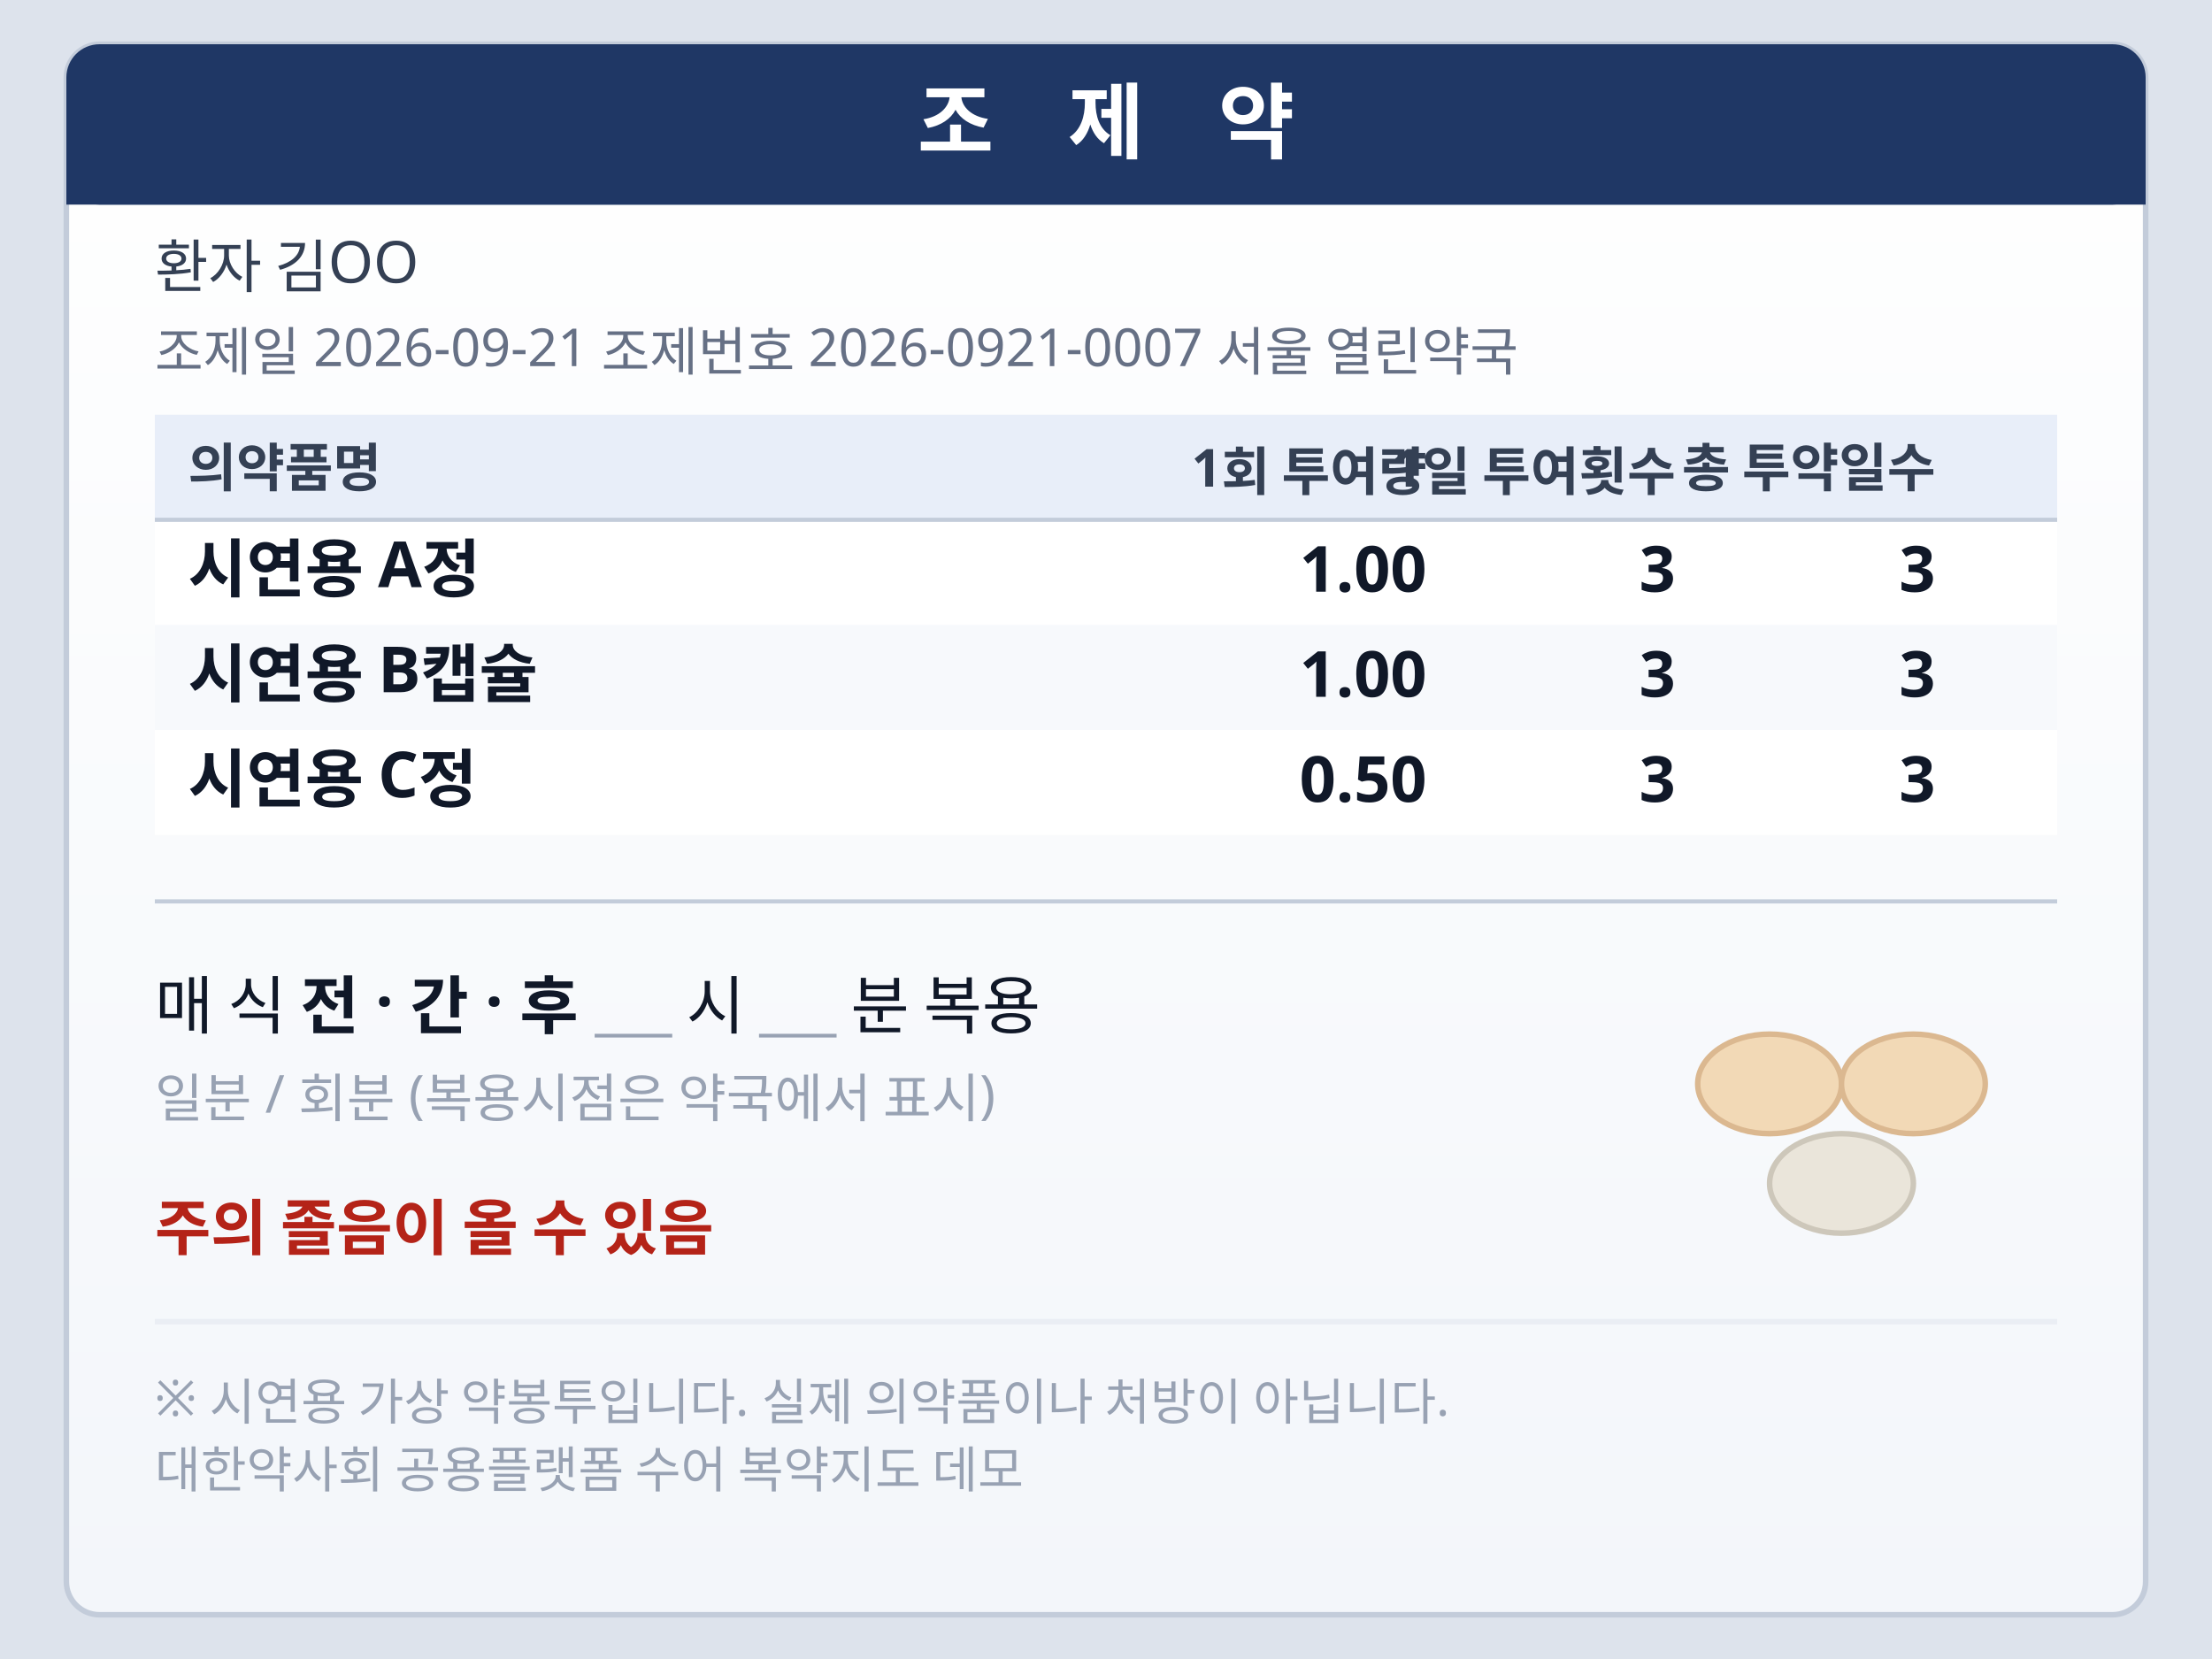
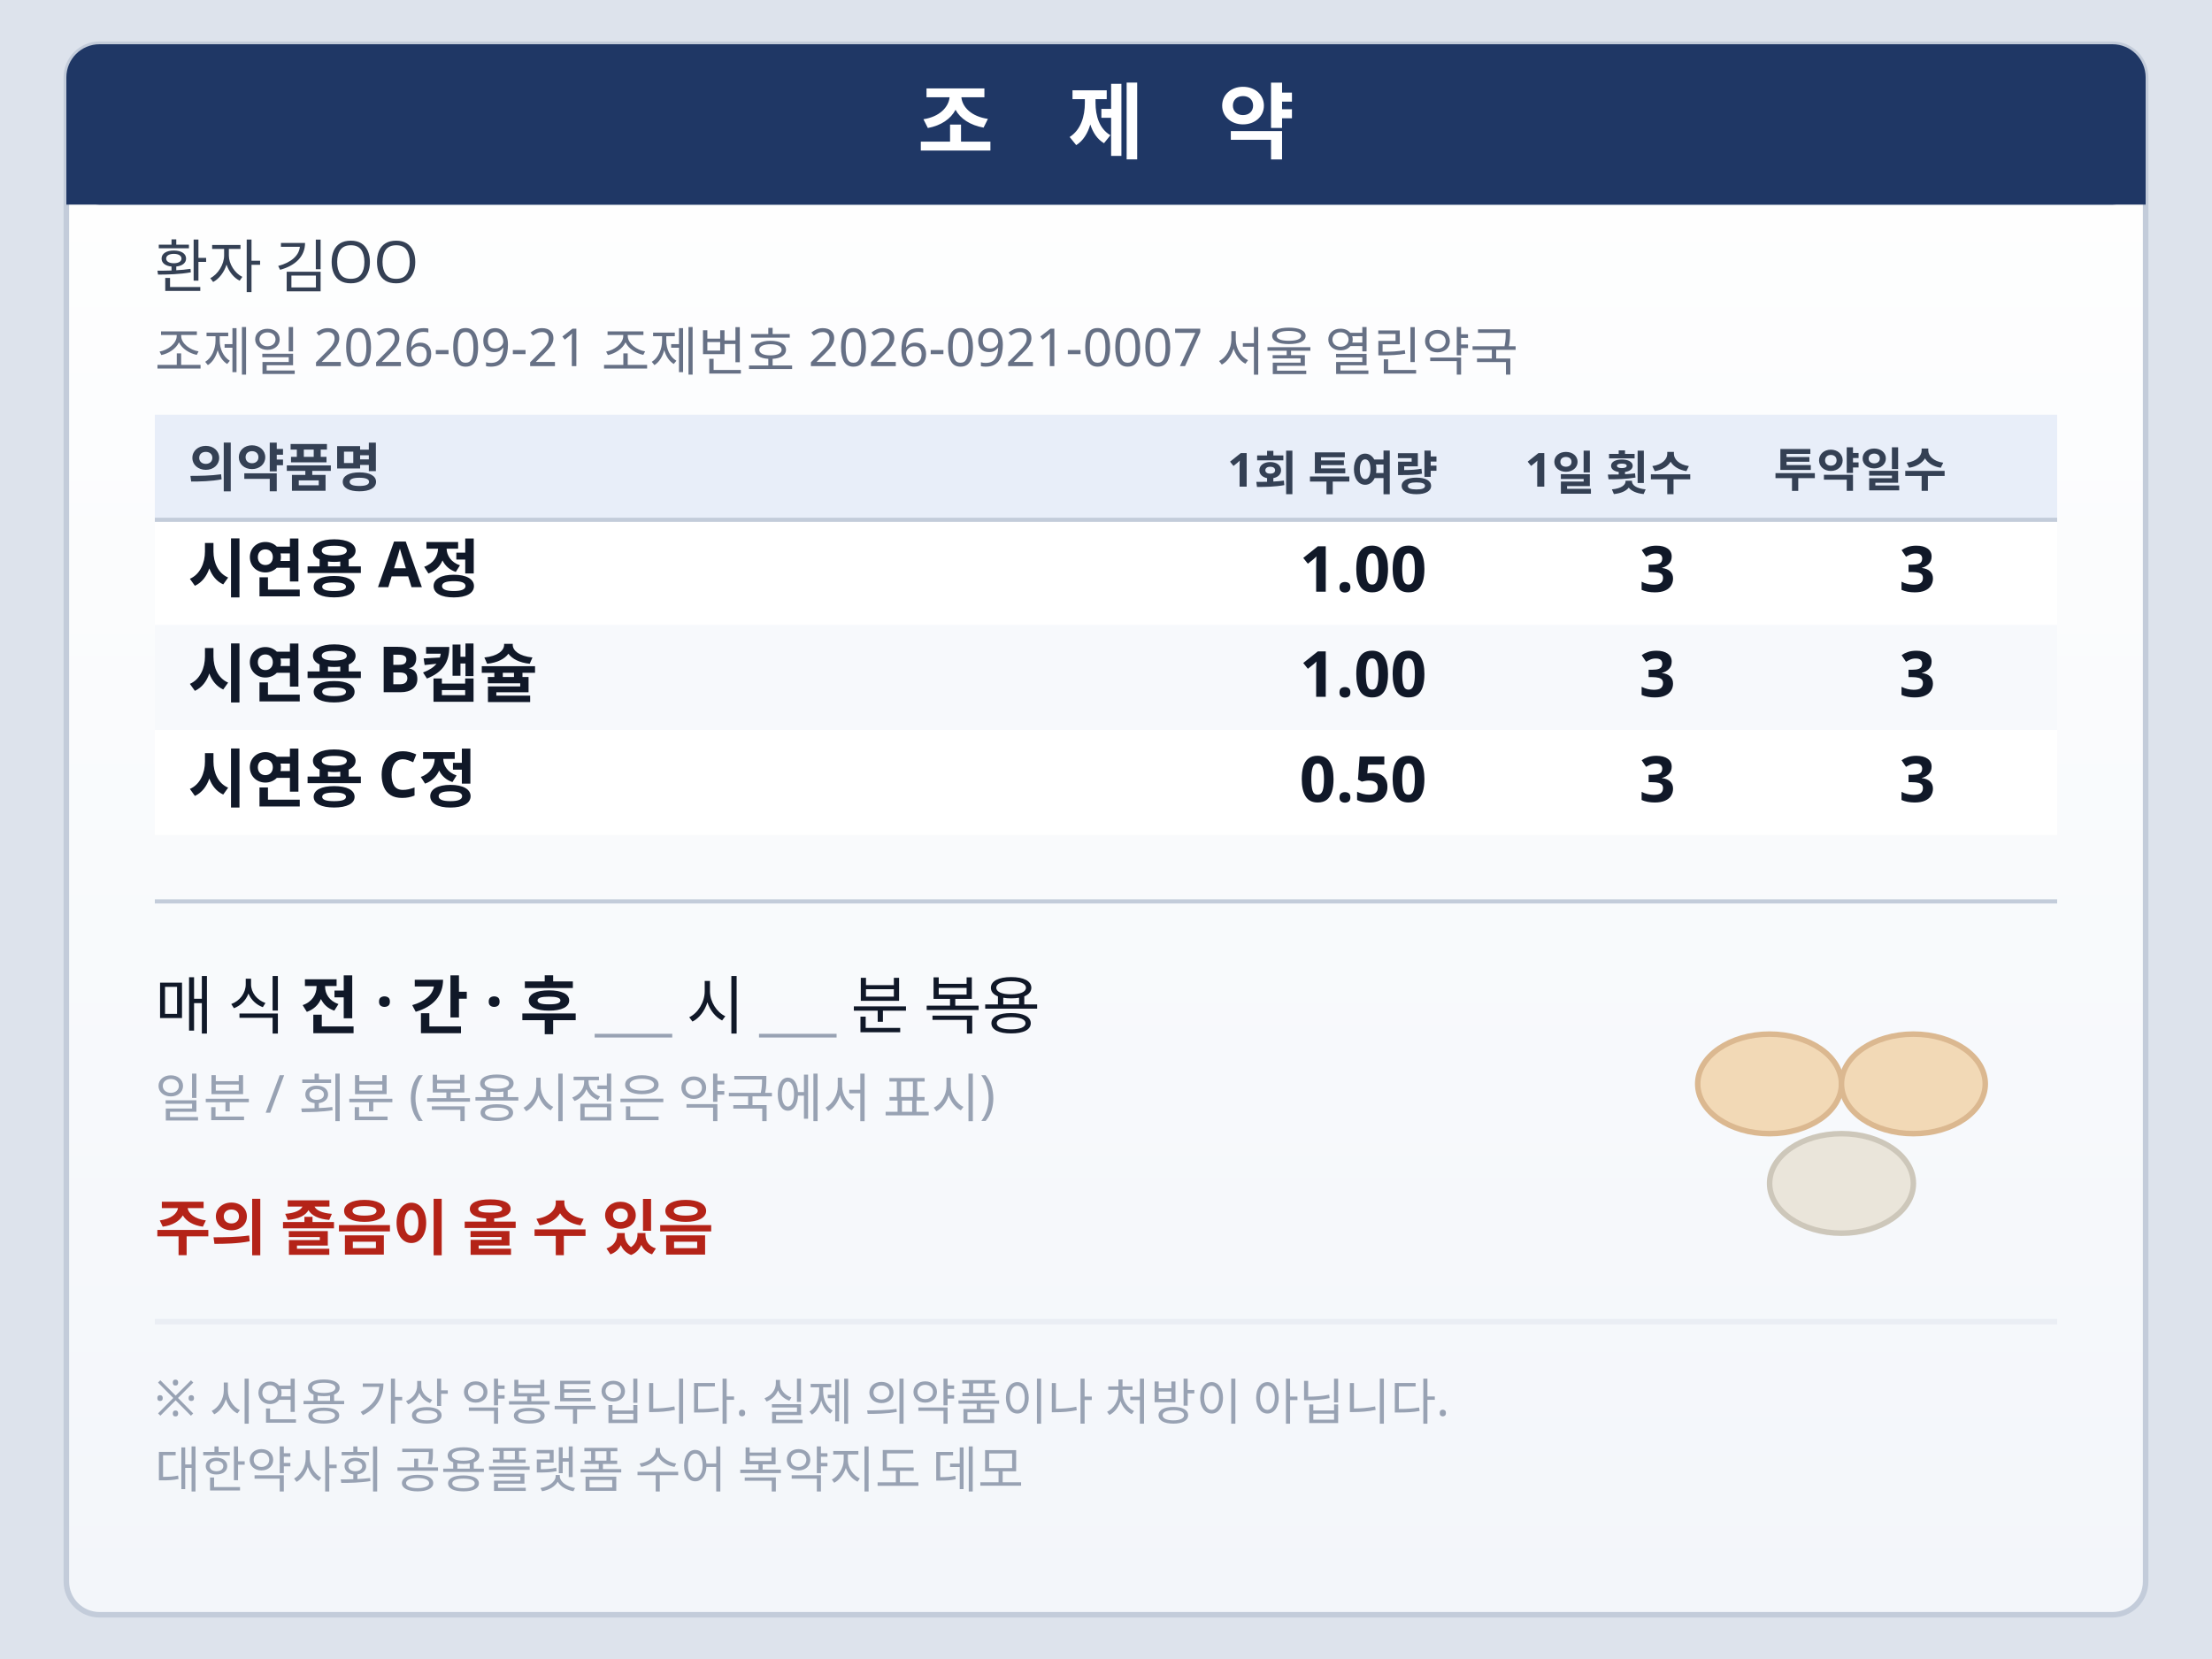
<svg xmlns="http://www.w3.org/2000/svg" viewBox="0 0 800 600" width="800" height="600" role="img" aria-label="시연용 표 기반 약봉투">
  <defs>
    <linearGradient id="paper" x1="0" y1="0" x2="0" y2="1">
      <stop offset="0%" stop-color="#ffffff" />
      <stop offset="100%" stop-color="#f3f6fa" />
    </linearGradient>
  </defs>
  <rect width="800" height="600" fill="#dde3ec" />
  <g font-family="system-ui, 'Apple SD Gothic Neo', 'Malgun Gothic', 'Noto Sans KR', sans-serif">
    <rect x="24" y="16" width="752" height="568" rx="12" fill="url(#paper)" stroke="#c3ccda" stroke-width="2" />
    <rect x="24" y="16" width="752" height="58" rx="12" fill="#1f3765" />
    <rect x="24" y="58" width="752" height="16" fill="#1f3765" />
    <text x="400" y="55" font-size="30" font-weight="800" fill="#ffffff" text-anchor="middle" letter-spacing="10">조 제 약</text>
    <text x="56" y="104" font-size="21" fill="#344054">환자  김OO</text>
    <text x="56" y="134" font-size="19" fill="#667085">조제일 2026-09-21    조제번호 2026-0921-0007    서울 열린약국</text>
    <rect x="56" y="150" width="688" height="38" fill="#e8eef9" />
    <text x="68" y="176" font-size="19" font-weight="700" fill="#344054">의약품명</text>
-     <text x="516" y="176" font-size="19" font-weight="700" fill="#344054" text-anchor="end">1회 투여량</text>
-     <text x="606" y="176" font-size="19" font-weight="700" fill="#344054" text-anchor="end">1일 투여횟수</text>
-     <text x="700" y="176" font-size="19" font-weight="700" fill="#344054" text-anchor="end">총 투약일수</text>
+     <text x="520" y="176" font-size="17" font-weight="700" fill="#344054" text-anchor="end">1회 투여량</text>
+     <text x="612" y="176" font-size="17" font-weight="700" fill="#344054" text-anchor="end">1일 횟수</text>
+     <text x="704" y="176" font-size="17" font-weight="700" fill="#344054" text-anchor="end">투약일수</text>
    <rect x="56" y="188" width="688" height="38" fill="#ffffff" />
    <text x="68" y="214" font-size="23" font-weight="600" fill="#101828">시연용 A정</text>
    <text x="516" y="214" font-size="23" font-weight="700" fill="#101828" text-anchor="end">1.00</text>
    <text x="606" y="214" font-size="23" font-weight="700" fill="#101828" text-anchor="end">3</text>
    <text x="700" y="214" font-size="23" font-weight="700" fill="#101828" text-anchor="end">3</text>
    <rect x="56" y="226" width="688" height="38" fill="#f7f9fc" />
    <text x="68" y="252" font-size="23" font-weight="600" fill="#101828">시연용 B캡슐</text>
    <text x="516" y="252" font-size="23" font-weight="700" fill="#101828" text-anchor="end">1.00</text>
    <text x="606" y="252" font-size="23" font-weight="700" fill="#101828" text-anchor="end">3</text>
    <text x="700" y="252" font-size="23" font-weight="700" fill="#101828" text-anchor="end">3</text>
    <rect x="56" y="264" width="688" height="38" fill="#ffffff" />
    <text x="68" y="290" font-size="23" font-weight="600" fill="#101828">시연용 C정</text>
    <text x="516" y="290" font-size="23" font-weight="700" fill="#101828" text-anchor="end">0.50</text>
    <text x="606" y="290" font-size="23" font-weight="700" fill="#101828" text-anchor="end">3</text>
    <text x="700" y="290" font-size="23" font-weight="700" fill="#101828" text-anchor="end">3</text>
    <line x1="56" y1="188" x2="744" y2="188" stroke="#c3ccda" stroke-width="1.5" />
    <line x1="56" y1="326" x2="744" y2="326" stroke="#c3ccda" stroke-width="1.5" />
    <text x="56" y="372" font-size="23" fill="#101828">매 식 <tspan font-weight="700">전 · 간 · 후</tspan>
      <tspan font-size="21" fill="#98a2b3">___</tspan> 시 <tspan font-size="21" fill="#98a2b3">___</tspan> 분 복용</text>
    <text x="56" y="404" font-size="19" fill="#98a2b3">일분 / 회분   (복용시점은 약국에서 표시)</text>
    <text x="56" y="452" font-size="22" font-weight="700" fill="#b42318">주의  졸음이 올 수 있음</text>
    <line x1="56" y1="478" x2="744" y2="478" stroke="#eaeef4" stroke-width="2" />
    <text x="56" y="512" font-size="18" fill="#98a2b3">※ 시연용 가상 약봉투입니다. 실제 의약품이나 처방이 아닙니다.</text>
    <text x="56" y="538" font-size="18" fill="#98a2b3">대한약사회 공용플랫폼 수어 복약지도 데모</text>
    <g opacity="0.9">
      <ellipse cx="640" cy="392" rx="26" ry="18" fill="#f2d6ae" stroke="#d8b184" stroke-width="2" />
      <ellipse cx="692" cy="392" rx="26" ry="18" fill="#f2d6ae" stroke="#d8b184" stroke-width="2" />
      <ellipse cx="666" cy="428" rx="26" ry="18" fill="#e9e3d6" stroke="#c9c2b2" stroke-width="2" />
    </g>
  </g>
</svg>
